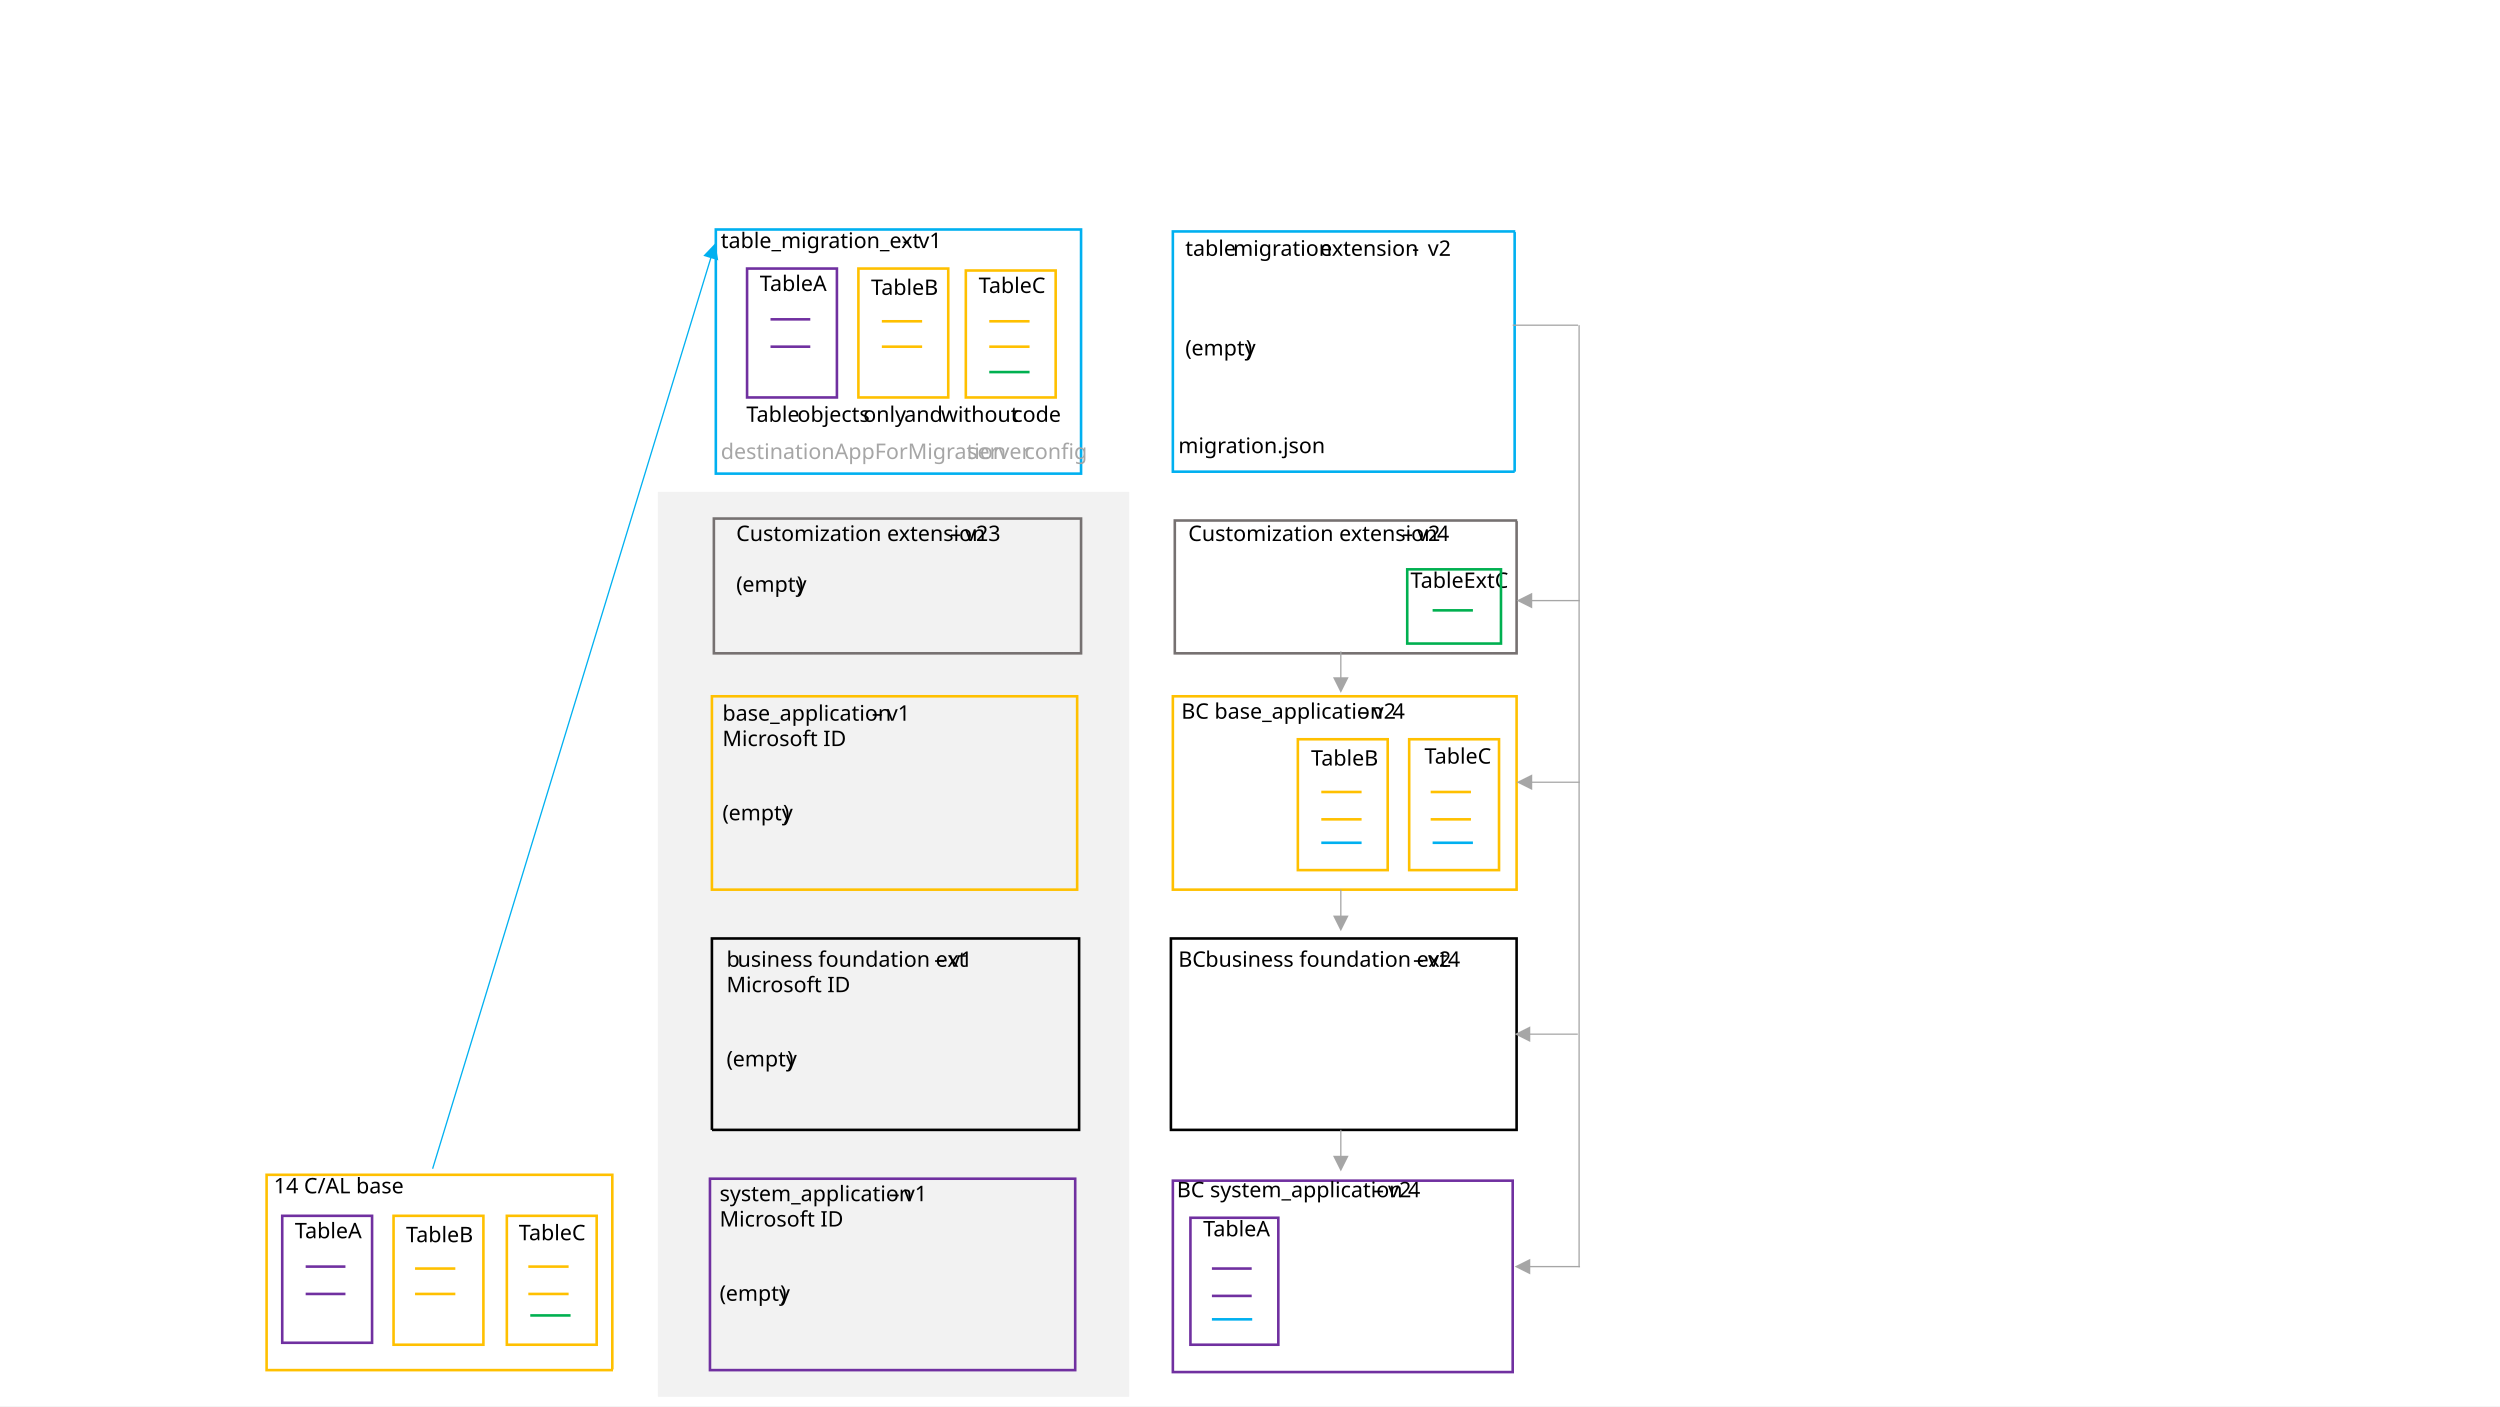
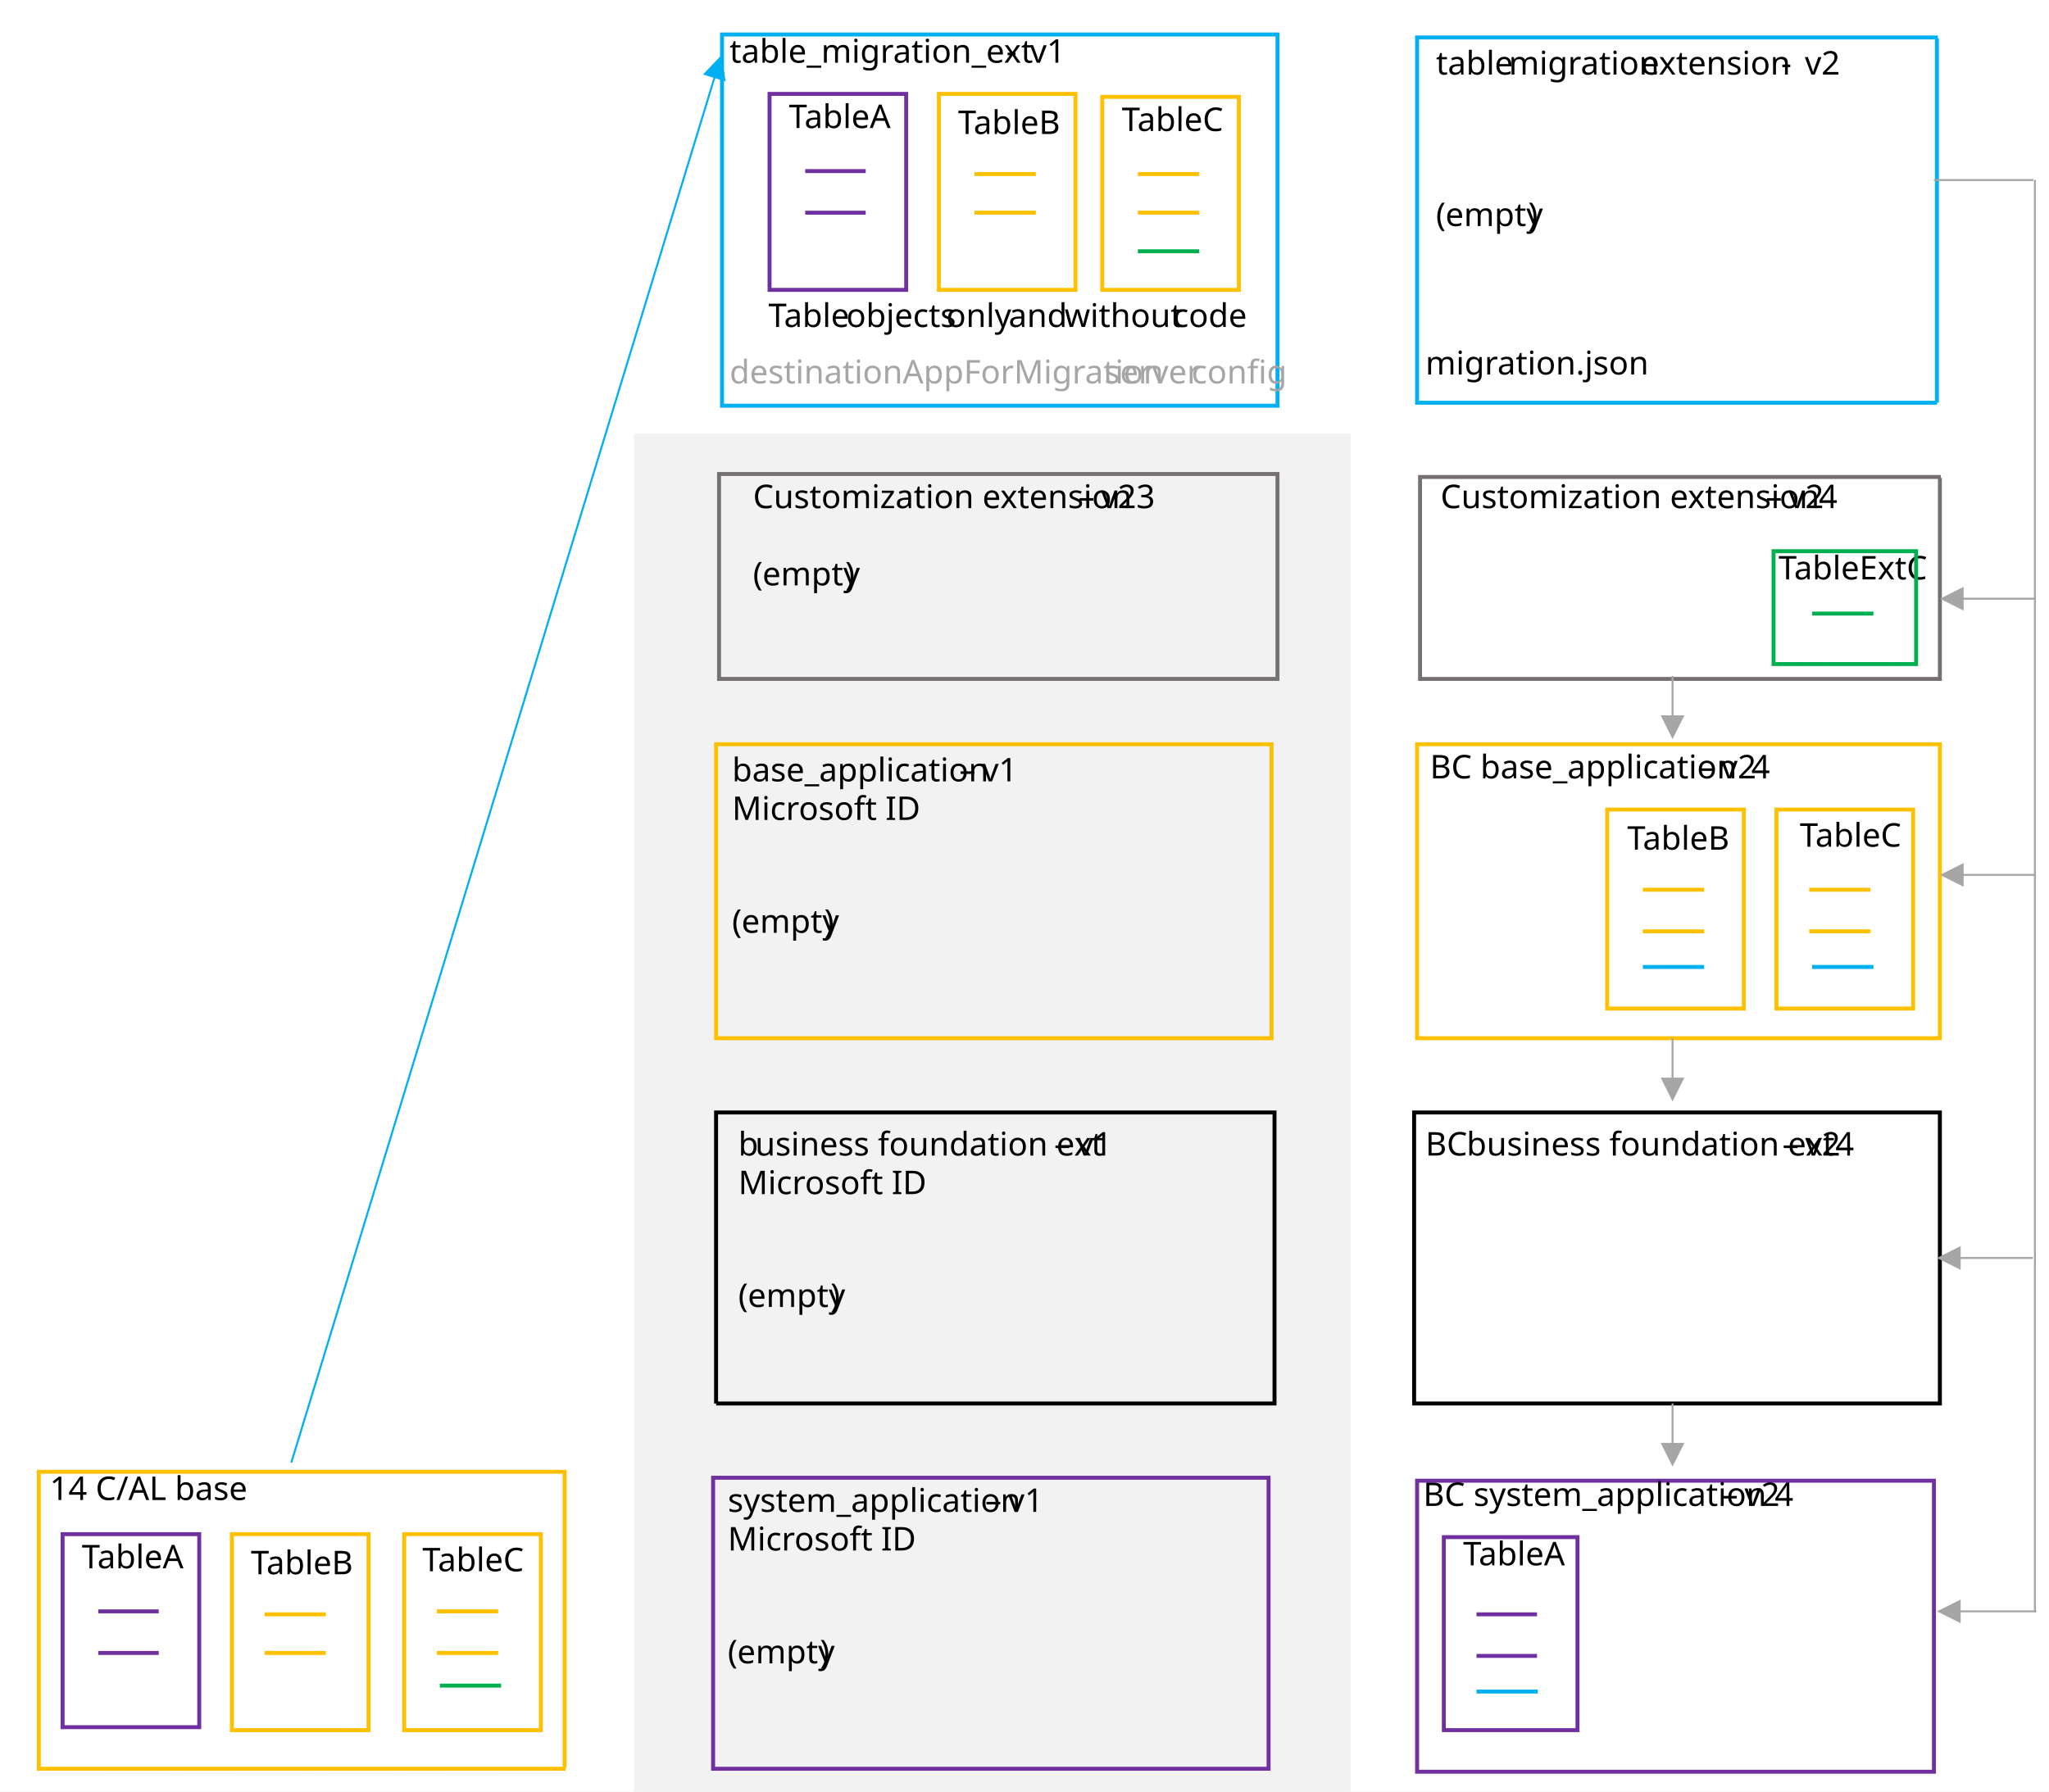
- <svg xmlns="http://www.w3.org/2000/svg" width="1280" height="720" overflow="hidden">
-   <g>
-     <rect x="0" y="0" width="1280" height="720" fill="#FFFFFF" />
-     <rect x="337.5" y="252.5" width="240" height="462" stroke="#F2F2F2" stroke-width="1.333" stroke-miterlimit="8" fill="#F2F2F2" />
-     <rect x="364.5" y="356.5" width="187" height="99" stroke="#FFC000" stroke-width="1.333" stroke-linecap="square" stroke-miterlimit="8" stroke-dasharray="4 1.333" fill="none" />
-     <rect x="600.5" y="604.5" width="174" height="98" stroke="#7030A0" stroke-width="1.333" stroke-linecap="square" stroke-miterlimit="8" stroke-dasharray="4 1.333" fill="none" />
-     <rect x="609.5" y="623.5" width="45" height="65" stroke="#7030A0" stroke-width="1.333" stroke-miterlimit="8" fill="none" />
-     <path d="M620.5 649.5 640.869 649.5" stroke="#7030A0" stroke-width="1.333" stroke-miterlimit="8" fill="none" fill-rule="evenodd" />
-     <path d="M620.5 663.5 640.869 663.5" stroke="#7030A0" stroke-width="1.333" stroke-miterlimit="8" fill="none" fill-rule="evenodd" />
-     <rect x="664.5" y="378.5" width="46" height="67" stroke="#FFC000" stroke-width="1.333" stroke-miterlimit="8" fill="none" />
-     <path d="M676.5 405.5 697.131 405.5" stroke="#FFC000" stroke-width="1.333" stroke-miterlimit="8" fill="none" fill-rule="evenodd" />
-     <path d="M676.5 419.5 697.131 419.5" stroke="#FFC000" stroke-width="1.333" stroke-miterlimit="8" fill="none" fill-rule="evenodd" />
-     <text font-family="Calibri,Calibri_MSFontService,sans-serif" font-weight="400" font-size="11" transform="translate(602.552 613)">BC system_application</text>
-     <text font-family="Calibri,Calibri_MSFontService,sans-serif" font-weight="400" font-size="11" transform="translate(703.052 613)">–</text>
-     <text font-family="Calibri,Calibri_MSFontService,sans-serif" font-weight="400" font-size="11" transform="translate(710.718 613)">v2</text>
-     <text font-family="Calibri,Calibri_MSFontService,sans-serif" font-weight="400" font-size="11" transform="translate(720.885 613)">4</text>
-     <rect x="600.5" y="356.5" width="176" height="99" stroke="#FFC000" stroke-width="1.333" stroke-linecap="square" stroke-miterlimit="8" stroke-dasharray="4 1.333" fill="none" />
-     <path d="M676.5 431.5 697.131 431.5" stroke="#00B0F0" stroke-width="1.333" stroke-miterlimit="8" fill="none" fill-rule="evenodd" />
-     <text font-family="Calibri,Calibri_MSFontService,sans-serif" font-weight="400" font-size="11" transform="translate(671.265 392)">TableB</text>
-     <text font-family="Calibri,Calibri_MSFontService,sans-serif" font-weight="400" font-size="11" transform="translate(616.013 633)">TableA</text>
-     <path d="M620.5 675.5 641.131 675.5" stroke="#00B0F0" stroke-width="1.333" stroke-miterlimit="8" fill="none" fill-rule="evenodd" />
-     <text font-family="Calibri,Calibri_MSFontService,sans-serif" font-weight="400" font-size="11" transform="translate(722.18 301)">TableExtC</text>
-     <rect x="721.5" y="378.5" width="46" height="67" stroke="#FFC000" stroke-width="1.333" stroke-miterlimit="8" fill="none" />
-     <path d="M732.5 405.5 753.131 405.5" stroke="#FFC000" stroke-width="1.333" stroke-miterlimit="8" fill="none" fill-rule="evenodd" />
-     <path d="M732.5 419.5 753.131 419.5" stroke="#FFC000" stroke-width="1.333" stroke-miterlimit="8" fill="none" fill-rule="evenodd" />
-     <text font-family="Calibri,Calibri_MSFontService,sans-serif" font-weight="400" font-size="11" transform="translate(729.344 391)">TableC</text>
-     <path d="M733.5 431.5 754.131 431.5" stroke="#00B0F0" stroke-width="1.333" stroke-miterlimit="8" fill="none" fill-rule="evenodd" />
-     <path d="M686.833 455.5 686.833 470.104 686.167 470.104 686.167 455.5ZM690.5 468.771 686.5 476.771 682.5 468.771Z" fill="#A6A6A6" />
-     <rect x="366.5" y="117.5" width="187" height="125" stroke="#00B0F0" stroke-width="1.333" stroke-linecap="square" stroke-miterlimit="8" stroke-dasharray="4 1.333" fill="none" />
-     <rect x="382.5" y="137.5" width="46" height="66" stroke="#7030A0" stroke-width="1.333" stroke-miterlimit="8" fill="none" />
-     <path d="M394.5 163.5 414.869 163.5" stroke="#7030A0" stroke-width="1.333" stroke-miterlimit="8" fill="none" fill-rule="evenodd" />
-     <path d="M394.5 177.5 414.869 177.5" stroke="#7030A0" stroke-width="1.333" stroke-miterlimit="8" fill="none" fill-rule="evenodd" />
-     <rect x="439.5" y="137.5" width="46" height="66" stroke="#FFC000" stroke-width="1.333" stroke-miterlimit="8" fill="none" />
-     <path d="M451.5 164.5 472.131 164.5" stroke="#FFC000" stroke-width="1.333" stroke-miterlimit="8" fill="none" fill-rule="evenodd" />
-     <path d="M451.5 177.5 472.131 177.5" stroke="#FFC000" stroke-width="1.333" stroke-miterlimit="8" fill="none" fill-rule="evenodd" />
-     <text font-family="Calibri,Calibri_MSFontService,sans-serif" font-weight="400" font-size="11" transform="translate(369.044 127)">table_migration_ext</text>
-     <text font-family="Calibri,Calibri_MSFontService,sans-serif" font-weight="400" font-size="11" transform="translate(462.211 127)">-</text>
-     <text font-family="Calibri,Calibri_MSFontService,sans-serif" font-weight="400" font-size="11" transform="translate(470.211 127)">v1</text>
-     <text font-family="Calibri,Calibri_MSFontService,sans-serif" font-weight="400" font-size="11" transform="translate(389.02 149)">TableA</text>
-     <text font-family="Calibri,Calibri_MSFontService,sans-serif" font-weight="400" font-size="11" transform="translate(445.967 151)">TableB</text>
-     <rect x="494.5" y="138.5" width="46" height="65" stroke="#FFC000" stroke-width="1.333" stroke-miterlimit="8" fill="none" />
-     <path d="M506.5 164.5 527.131 164.5" stroke="#FFC000" stroke-width="1.333" stroke-miterlimit="8" fill="none" fill-rule="evenodd" />
-     <path d="M506.5 177.5 527.131 177.5" stroke="#FFC000" stroke-width="1.333" stroke-miterlimit="8" fill="none" fill-rule="evenodd" />
-     <path d="M506.5 190.5 527.131 190.5" stroke="#00B050" stroke-width="1.333" stroke-miterlimit="8" fill="none" fill-rule="evenodd" />
-     <text font-family="Calibri,Calibri_MSFontService,sans-serif" font-weight="400" font-size="11" transform="translate(501.089 150)">TableC</text>
-     <text font-family="Calibri,Calibri_MSFontService,sans-serif" font-weight="400" font-size="11" transform="translate(603.311 232)">migration.json</text>
-     <path d="M0.319-0.097 143.127 467.42 142.489 467.615-0.319 0.097ZM146.245 465.077 144.756 473.896 138.594 467.414Z" fill="#00B0F0" transform="matrix(1 0 0 -1 221.5 598.396)" />
-     <text font-family="Calibri,Calibri_MSFontService,sans-serif" font-weight="400" font-size="11" transform="translate(382.14 216)">Table</text>
-     <text font-family="Calibri,Calibri_MSFontService,sans-serif" font-weight="400" font-size="11" transform="translate(408.307 216)">objects</text>
-     <text font-family="Calibri,Calibri_MSFontService,sans-serif" font-weight="400" font-size="11" transform="translate(441.974 216)">only</text>
-     <text font-family="Calibri,Calibri_MSFontService,sans-serif" font-weight="400" font-size="11" transform="translate(462.974 216)">and</text>
-     <text font-family="Calibri,Calibri_MSFontService,sans-serif" font-weight="400" font-size="11" transform="translate(481.807 216)">without</text>
-     <text font-family="Calibri,Calibri_MSFontService,sans-serif" font-weight="400" font-size="11" transform="translate(518.307 216)">code</text>
-     <rect x="600.5" y="118.5" width="175" height="123" stroke="#00B0F0" stroke-width="1.333" stroke-linecap="square" stroke-miterlimit="8" stroke-dasharray="4 1.333" fill="none" />
-     <rect x="363.5" y="603.5" width="187" height="98" stroke="#7030A0" stroke-width="1.333" stroke-linecap="square" stroke-miterlimit="8" stroke-dasharray="4 1.333" fill="none" />
-     <text font-family="Calibri,Calibri_MSFontService,sans-serif" font-weight="400" font-size="11" transform="translate(368.435 615)">system_application</text>
-     <text font-family="Calibri,Calibri_MSFontService,sans-serif" font-weight="400" font-size="11" transform="translate(455.101 615)">–</text>
-     <text font-family="Calibri,Calibri_MSFontService,sans-serif" font-weight="400" font-size="11" transform="translate(462.768 615)">v1</text>
-     <text font-family="Calibri,Calibri_MSFontService,sans-serif" font-weight="400" font-size="11" transform="translate(368.435 628)">Microsoft ID</text>
-     <text font-family="Calibri,Calibri_MSFontService,sans-serif" font-weight="400" font-size="11" transform="translate(368.435 666)">(</text>
-     <text font-family="Calibri,Calibri_MSFontService,sans-serif" font-weight="400" font-size="11" transform="translate(371.601 666)">empty</text>
-     <text font-family="Calibri,Calibri_MSFontService,sans-serif" font-weight="400" font-size="11" transform="translate(399.435 666)">)</text>
-     <text fill="#A6A6A6" font-family="Calibri,Calibri_MSFontService,sans-serif" font-weight="400" font-size="11" transform="translate(369.04 235)">destinationAppForMigration</text>
-     <text fill="#A6A6A6" font-family="Calibri,Calibri_MSFontService,sans-serif" font-weight="400" font-size="11" transform="translate(495.207 235)">server</text>
-     <text fill="#A6A6A6" font-family="Calibri,Calibri_MSFontService,sans-serif" font-weight="400" font-size="11" transform="translate(524.54 235)">config</text>
-     <rect x="136.5" y="601.5" width="177" height="100" stroke="#FFC000" stroke-width="1.333" stroke-linecap="square" stroke-miterlimit="8" stroke-dasharray="4 1.333" fill="none" />
-     <rect x="144.5" y="622.5" width="46" height="65" stroke="#7030A0" stroke-width="1.333" stroke-miterlimit="8" fill="none" />
-     <path d="M156.5 648.5 176.869 648.5" stroke="#7030A0" stroke-width="1.333" stroke-miterlimit="8" fill="none" fill-rule="evenodd" />
-     <path d="M156.5 662.5 176.869 662.5" stroke="#7030A0" stroke-width="1.333" stroke-miterlimit="8" fill="none" fill-rule="evenodd" />
-     <rect x="201.5" y="622.5" width="46" height="66" stroke="#FFC000" stroke-width="1.333" stroke-miterlimit="8" fill="none" />
-     <path d="M212.5 649.5 233.131 649.5" stroke="#FFC000" stroke-width="1.333" stroke-miterlimit="8" fill="none" fill-rule="evenodd" />
-     <path d="M212.5 662.5 233.131 662.5" stroke="#FFC000" stroke-width="1.333" stroke-miterlimit="8" fill="none" fill-rule="evenodd" />
-     <text font-family="Calibri,Calibri_MSFontService,sans-serif" font-weight="400" font-size="11" transform="translate(140.16 611)">14 C/AL base</text>
-     <text font-family="Calibri,Calibri_MSFontService,sans-serif" font-weight="400" font-size="11" transform="translate(150.971 634)">TableA</text>
-     <text font-family="Calibri,Calibri_MSFontService,sans-serif" font-weight="400" font-size="11" transform="translate(207.88 636)">TableB</text>
-     <rect x="259.5" y="622.5" width="46" height="66" stroke="#FFC000" stroke-width="1.333" stroke-miterlimit="8" fill="none" />
-     <path d="M270.5 648.5 291.131 648.5" stroke="#FFC000" stroke-width="1.333" stroke-miterlimit="8" fill="none" fill-rule="evenodd" />
-     <path d="M270.5 662.5 291.131 662.5" stroke="#FFC000" stroke-width="1.333" stroke-miterlimit="8" fill="none" fill-rule="evenodd" />
-     <path d="M271.5 673.5 292.131 673.5" stroke="#00B050" stroke-width="1.333" stroke-miterlimit="8" fill="none" fill-rule="evenodd" />
-     <text font-family="Calibri,Calibri_MSFontService,sans-serif" font-weight="400" font-size="11" transform="translate(265.616 635)">TableC</text>
-     <text font-family="Calibri,Calibri_MSFontService,sans-serif" font-weight="400" font-size="11" transform="translate(369.887 369)">base_application</text>
-     <text font-family="Calibri,Calibri_MSFontService,sans-serif" font-weight="400" font-size="11" transform="translate(446.387 369)">–</text>
-     <text font-family="Calibri,Calibri_MSFontService,sans-serif" font-weight="400" font-size="11" transform="translate(454.054 369)">v1</text>
-     <text font-family="Calibri,Calibri_MSFontService,sans-serif" font-weight="400" font-size="11" transform="translate(369.887 382)">Microsoft ID</text>
-     <text font-family="Calibri,Calibri_MSFontService,sans-serif" font-weight="400" font-size="11" transform="translate(369.887 420)">(</text>
-     <text font-family="Calibri,Calibri_MSFontService,sans-serif" font-weight="400" font-size="11" transform="translate(373.054 420)">empty</text>
-     <text font-family="Calibri,Calibri_MSFontService,sans-serif" font-weight="400" font-size="11" transform="translate(400.887 420)">)</text>
-     <text font-family="Calibri,Calibri_MSFontService,sans-serif" font-weight="400" font-size="11" transform="translate(606.863 131)">table</text>
-     <text font-family="Calibri,Calibri_MSFontService,sans-serif" font-weight="400" font-size="11" transform="translate(631.363 131)">migration</text>
-     <text font-family="Calibri,Calibri_MSFontService,sans-serif" font-weight="400" font-size="11" transform="translate(675.863 131)">extension</text>
-     <text font-family="Calibri,Calibri_MSFontService,sans-serif" font-weight="400" font-size="11" transform="translate(723.029 131)">-</text>
-     <text font-family="Calibri,Calibri_MSFontService,sans-serif" font-weight="400" font-size="11" transform="translate(731.029 131)">v2</text>
-     <text font-family="Calibri,Calibri_MSFontService,sans-serif" font-weight="400" font-size="11" transform="translate(606.863 182)">(</text>
-     <text font-family="Calibri,Calibri_MSFontService,sans-serif" font-weight="400" font-size="11" transform="translate(610.029 182)">empty</text>
-     <text font-family="Calibri,Calibri_MSFontService,sans-serif" font-weight="400" font-size="11" transform="translate(637.863 182)">)</text>
-     <text font-family="Calibri,Calibri_MSFontService,sans-serif" font-weight="400" font-size="11" transform="translate(604.835 368)">BC base_application</text>
-     <text font-family="Calibri,Calibri_MSFontService,sans-serif" font-weight="400" font-size="11" transform="translate(695.168 368)">–</text>
-     <text font-family="Calibri,Calibri_MSFontService,sans-serif" font-weight="400" font-size="11" transform="translate(702.835 368)">v2</text>
-     <text font-family="Calibri,Calibri_MSFontService,sans-serif" font-weight="400" font-size="11" transform="translate(713.001 368)">4</text>
-     <rect x="601.5" y="266.5" width="175" height="68" stroke="#767171" stroke-width="1.333" stroke-linecap="square" stroke-miterlimit="8" stroke-dasharray="4 1.333" fill="none" />
-     <rect x="720.5" y="291.5" width="48" height="38" stroke="#00B050" stroke-width="1.333" stroke-linecap="square" stroke-miterlimit="8" stroke-dasharray="4 1.333" fill="none" />
-     <path d="M733.5 312.5 754.131 312.5" stroke="#00B050" stroke-width="1.333" stroke-miterlimit="8" fill="none" fill-rule="evenodd" />
-     <text font-family="Calibri,Calibri_MSFontService,sans-serif" font-weight="400" font-size="11" transform="translate(608.386 277)">Customization extension</text>
-     <text font-family="Calibri,Calibri_MSFontService,sans-serif" font-weight="400" font-size="11" transform="translate(717.886 277)">–</text>
-     <text font-family="Calibri,Calibri_MSFontService,sans-serif" font-weight="400" font-size="11" transform="translate(725.553 277)">v2</text>
-     <text font-family="Calibri,Calibri_MSFontService,sans-serif" font-weight="400" font-size="11" transform="translate(735.72 277)">4</text>
-     <path d="M1.04552e-06-0.333 26.805-0.333 26.805 0.333-1.04552e-06 0.333ZM25.472-4 33.472 0 25.472 4Z" fill="#A6A6A6" transform="matrix(-1 0 0 1 808.972 648.5)" />
-     <path d="M1.08238e-06-0.333 25.666-0.333 25.666 0.333-1.08238e-06 0.333ZM24.332-4 32.332 0 24.332 4Z" fill="#A6A6A6" transform="matrix(-1 0 0 1 808.832 400.5)" />
-     <path d="M0 0 33.472 0" stroke="#A6A6A6" stroke-width="0.667" stroke-miterlimit="8" fill="none" fill-rule="evenodd" transform="matrix(-1 0 0 1 807.972 166.5)" />
-     <path d="M0 0 0 482.294" stroke="#A6A6A6" stroke-width="0.667" stroke-miterlimit="8" fill="none" fill-rule="evenodd" transform="matrix(1 0 0 -1 808.5 648.794)" />
-     <path d="M686.833 333.5 686.833 348.104 686.167 348.104 686.167 333.5ZM690.5 346.771 686.5 354.771 682.5 346.771Z" fill="#A6A6A6" />
-     <rect x="365.5" y="265.5" width="188" height="69" stroke="#767171" stroke-width="1.333" stroke-linecap="square" stroke-miterlimit="8" stroke-dasharray="4 1.333" fill="none" />
-     <text font-family="Calibri,Calibri_MSFontService,sans-serif" font-weight="400" font-size="11" transform="translate(376.926 277)">Customization extension</text>
-     <text font-family="Calibri,Calibri_MSFontService,sans-serif" font-weight="400" font-size="11" transform="translate(486.426 277)">–</text>
-     <text font-family="Calibri,Calibri_MSFontService,sans-serif" font-weight="400" font-size="11" transform="translate(494.093 277)">v23</text>
-     <text font-family="Calibri,Calibri_MSFontService,sans-serif" font-weight="400" font-size="11" transform="translate(376.926 303)">(</text>
-     <text font-family="Calibri,Calibri_MSFontService,sans-serif" font-weight="400" font-size="11" transform="translate(380.093 303)">empty</text>
-     <text font-family="Calibri,Calibri_MSFontService,sans-serif" font-weight="400" font-size="11" transform="translate(407.926 303)">)</text>
-     <path d="M1.08238e-06-0.333 25.666-0.333 25.666 0.333-1.08238e-06 0.333ZM24.332-4 32.332 0 24.332 4Z" fill="#A6A6A6" transform="matrix(-1 0 0 1 808.832 307.5)" />
-     <rect x="364.5" y="480.5" width="188" height="98" stroke="#000000" stroke-width="1.333" stroke-linecap="square" stroke-miterlimit="8" stroke-dasharray="4 1.333" fill="none" />
-     <rect x="599.5" y="480.5" width="177" height="98" stroke="#000000" stroke-width="1.333" stroke-linecap="square" stroke-miterlimit="8" stroke-dasharray="4 1.333" fill="none" />
-     <path d="M1.08238e-06-0.333 25.666-0.333 25.666 0.333-1.08238e-06 0.333ZM24.332-4 32.332 0 24.332 4Z" fill="#A6A6A6" transform="matrix(-1 0 0 1 807.832 529.5)" />
-     <text font-family="Calibri,Calibri_MSFontService,sans-serif" font-weight="400" font-size="11" transform="translate(371.978 495)">b</text>
-     <text font-family="Calibri,Calibri_MSFontService,sans-serif" font-weight="400" font-size="11" transform="translate(377.645 495)">usiness foundation ext</text>
-     <text font-family="Calibri,Calibri_MSFontService,sans-serif" font-weight="400" font-size="11" transform="translate(478.312 495)">–</text>
-     <text font-family="Calibri,Calibri_MSFontService,sans-serif" font-weight="400" font-size="11" transform="translate(485.978 495)">v1</text>
-     <text font-family="Calibri,Calibri_MSFontService,sans-serif" font-weight="400" font-size="11" transform="translate(371.978 508)">Microsoft ID</text>
-     <text font-family="Calibri,Calibri_MSFontService,sans-serif" font-weight="400" font-size="11" transform="translate(371.978 546)">(</text>
-     <text font-family="Calibri,Calibri_MSFontService,sans-serif" font-weight="400" font-size="11" transform="translate(375.145 546)">empty</text>
-     <text font-family="Calibri,Calibri_MSFontService,sans-serif" font-weight="400" font-size="11" transform="translate(402.978 546)">)</text>
-     <text font-family="Calibri,Calibri_MSFontService,sans-serif" font-weight="400" font-size="11" transform="translate(603.311 495)">BC</text>
-     <text font-family="Calibri,Calibri_MSFontService,sans-serif" font-weight="400" font-size="11" transform="translate(617.144 495)">business foundation ext</text>
-     <text font-family="Calibri,Calibri_MSFontService,sans-serif" font-weight="400" font-size="11" transform="translate(723.478 495)">–</text>
-     <text font-family="Calibri,Calibri_MSFontService,sans-serif" font-weight="400" font-size="11" transform="translate(731.144 495)">v2</text>
-     <text font-family="Calibri,Calibri_MSFontService,sans-serif" font-weight="400" font-size="11" transform="translate(741.311 495)">4</text>
-     <path d="M686.833 578.5 686.833 593.104 686.167 593.104 686.167 578.5ZM690.5 591.771 686.5 599.771 682.5 591.771Z" fill="#A6A6A6" />
+ <svg xmlns="http://www.w3.org/2000/svg" width="689.809" height="603.348" overflow="hidden" version="1.1" id="svg97">
+   <defs id="defs97">
+     <clipPath clipPathUnits="userSpaceOnUse" id="clipPath97">
+       <rect style="fill:none" id="rect98" width="689.809" height="603.348" x="123.426" y="105.884" />
+     </clipPath>
+   </defs>
+   <g id="g97" clip-path="url(#clipPath97)" transform="translate(-123.4263,-105.8835)">
+     <rect x="0" y="0" width="1280" height="720" fill="#ffffff" id="rect1" />
+     <rect x="337.5" y="252.5" width="240" height="462" stroke="#f2f2f2" stroke-width="1.333" stroke-miterlimit="8" fill="#f2f2f2" id="rect2" />
+     <rect x="364.5" y="356.5" width="187" height="99" stroke="#ffc000" stroke-width="1.333" stroke-linecap="square" stroke-miterlimit="8" stroke-dasharray="4, 1.333" fill="none" id="rect3" />
+     <rect x="600.5" y="604.5" width="174" height="98" stroke="#7030a0" stroke-width="1.333" stroke-linecap="square" stroke-miterlimit="8" stroke-dasharray="4, 1.333" fill="none" id="rect4" />
+     <rect x="609.5" y="623.5" width="45" height="65" stroke="#7030a0" stroke-width="1.333" stroke-miterlimit="8" fill="none" id="rect5" />
+     <path d="m 620.5,649.5 h 20.369" stroke="#7030a0" stroke-width="1.333" stroke-miterlimit="8" fill="none" fill-rule="evenodd" id="path5" />
+     <path d="m 620.5,663.5 h 20.369" stroke="#7030a0" stroke-width="1.333" stroke-miterlimit="8" fill="none" fill-rule="evenodd" id="path6" />
+     <rect x="664.5" y="378.5" width="46" height="67" stroke="#ffc000" stroke-width="1.333" stroke-miterlimit="8" fill="none" id="rect6" />
+     <path d="m 676.5,405.5 h 20.631" stroke="#ffc000" stroke-width="1.333" stroke-miterlimit="8" fill="none" fill-rule="evenodd" id="path7" />
+     <path d="m 676.5,419.5 h 20.631" stroke="#ffc000" stroke-width="1.333" stroke-miterlimit="8" fill="none" fill-rule="evenodd" id="path8" />
+     <text font-family="Calibri, Calibri_MSFontService, sans-serif" font-weight="400" font-size="11px" transform="translate(602.552,613)" id="text8">BC system_application</text>
+     <text font-family="Calibri, Calibri_MSFontService, sans-serif" font-weight="400" font-size="11px" transform="translate(703.052,613)" id="text9">–</text>
+     <text font-family="Calibri, Calibri_MSFontService, sans-serif" font-weight="400" font-size="11px" transform="translate(710.718,613)" id="text10">v2</text>
+     <text font-family="Calibri, Calibri_MSFontService, sans-serif" font-weight="400" font-size="11px" transform="translate(720.885,613)" id="text11">4</text>
+     <rect x="600.5" y="356.5" width="176" height="99" stroke="#ffc000" stroke-width="1.333" stroke-linecap="square" stroke-miterlimit="8" stroke-dasharray="4, 1.333" fill="none" id="rect11" />
+     <path d="m 676.5,431.5 h 20.631" stroke="#00b0f0" stroke-width="1.333" stroke-miterlimit="8" fill="none" fill-rule="evenodd" id="path11" />
+     <text font-family="Calibri, Calibri_MSFontService, sans-serif" font-weight="400" font-size="11px" transform="translate(671.265,392)" id="text12">TableB</text>
+     <text font-family="Calibri, Calibri_MSFontService, sans-serif" font-weight="400" font-size="11px" transform="translate(616.013,633)" id="text13">TableA</text>
+     <path d="m 620.5,675.5 h 20.631" stroke="#00b0f0" stroke-width="1.333" stroke-miterlimit="8" fill="none" fill-rule="evenodd" id="path13" />
+     <text font-family="Calibri, Calibri_MSFontService, sans-serif" font-weight="400" font-size="11px" transform="translate(722.18,301)" id="text14">TableExtC</text>
+     <rect x="721.5" y="378.5" width="46" height="67" stroke="#ffc000" stroke-width="1.333" stroke-miterlimit="8" fill="none" id="rect14" />
+     <path d="m 732.5,405.5 h 20.631" stroke="#ffc000" stroke-width="1.333" stroke-miterlimit="8" fill="none" fill-rule="evenodd" id="path14" />
+     <path d="m 732.5,419.5 h 20.631" stroke="#ffc000" stroke-width="1.333" stroke-miterlimit="8" fill="none" fill-rule="evenodd" id="path15" />
+     <text font-family="Calibri, Calibri_MSFontService, sans-serif" font-weight="400" font-size="11px" transform="translate(729.344,391)" id="text15">TableC</text>
+     <path d="m 733.5,431.5 h 20.631" stroke="#00b0f0" stroke-width="1.333" stroke-miterlimit="8" fill="none" fill-rule="evenodd" id="path16" />
+     <path d="m 686.833,455.5 v 14.604 h -0.666 V 455.5 Z m 3.667,13.271 -4,8 -4,-8 z" fill="#a6a6a6" id="path17" />
+     <rect x="366.5" y="117.5" width="187" height="125" stroke="#00b0f0" stroke-width="1.333" stroke-linecap="square" stroke-miterlimit="8" stroke-dasharray="4, 1.333" fill="none" id="rect17" />
+     <rect x="382.5" y="137.5" width="46" height="66" stroke="#7030a0" stroke-width="1.333" stroke-miterlimit="8" fill="none" id="rect18" />
+     <path d="m 394.5,163.5 h 20.369" stroke="#7030a0" stroke-width="1.333" stroke-miterlimit="8" fill="none" fill-rule="evenodd" id="path18" />
+     <path d="m 394.5,177.5 h 20.369" stroke="#7030a0" stroke-width="1.333" stroke-miterlimit="8" fill="none" fill-rule="evenodd" id="path19" />
+     <rect x="439.5" y="137.5" width="46" height="66" stroke="#ffc000" stroke-width="1.333" stroke-miterlimit="8" fill="none" id="rect19" />
+     <path d="m 451.5,164.5 h 20.631" stroke="#ffc000" stroke-width="1.333" stroke-miterlimit="8" fill="none" fill-rule="evenodd" id="path20" />
+     <path d="m 451.5,177.5 h 20.631" stroke="#ffc000" stroke-width="1.333" stroke-miterlimit="8" fill="none" fill-rule="evenodd" id="path21" />
+     <text font-family="Calibri, Calibri_MSFontService, sans-serif" font-weight="400" font-size="11px" transform="translate(369.044,127)" id="text21">table_migration_ext</text>
+     <text font-family="Calibri, Calibri_MSFontService, sans-serif" font-weight="400" font-size="11px" transform="translate(462.211,127)" id="text22">-</text>
+     <text font-family="Calibri, Calibri_MSFontService, sans-serif" font-weight="400" font-size="11px" transform="translate(470.211,127)" id="text23">v1</text>
+     <text font-family="Calibri, Calibri_MSFontService, sans-serif" font-weight="400" font-size="11px" transform="translate(389.02,149)" id="text24">TableA</text>
+     <text font-family="Calibri, Calibri_MSFontService, sans-serif" font-weight="400" font-size="11px" transform="translate(445.967,151)" id="text25">TableB</text>
+     <rect x="494.5" y="138.5" width="46" height="65" stroke="#ffc000" stroke-width="1.333" stroke-miterlimit="8" fill="none" id="rect25" />
+     <path d="m 506.5,164.5 h 20.631" stroke="#ffc000" stroke-width="1.333" stroke-miterlimit="8" fill="none" fill-rule="evenodd" id="path25" />
+     <path d="m 506.5,177.5 h 20.631" stroke="#ffc000" stroke-width="1.333" stroke-miterlimit="8" fill="none" fill-rule="evenodd" id="path26" />
+     <path d="m 506.5,190.5 h 20.631" stroke="#00b050" stroke-width="1.333" stroke-miterlimit="8" fill="none" fill-rule="evenodd" id="path27" />
+     <text font-family="Calibri, Calibri_MSFontService, sans-serif" font-weight="400" font-size="11px" transform="translate(501.089,150)" id="text27">TableC</text>
+     <text font-family="Calibri, Calibri_MSFontService, sans-serif" font-weight="400" font-size="11px" transform="translate(603.311,232)" id="text28">migration.json</text>
+     <path d="M 0.319,-0.097 143.127,467.42 142.489,467.615 -0.319,0.097 Z M 146.245,465.077 l -1.489,8.819 -6.162,-6.482 z" fill="#00b0f0" transform="matrix(1,0,0,-1,221.5,598.396)" id="path28" />
+     <text font-family="Calibri, Calibri_MSFontService, sans-serif" font-weight="400" font-size="11px" transform="translate(382.14,216)" id="text29">Table</text>
+     <text font-family="Calibri, Calibri_MSFontService, sans-serif" font-weight="400" font-size="11px" transform="translate(408.307,216)" id="text30">objects</text>
+     <text font-family="Calibri, Calibri_MSFontService, sans-serif" font-weight="400" font-size="11px" transform="translate(441.974,216)" id="text31">only</text>
+     <text font-family="Calibri, Calibri_MSFontService, sans-serif" font-weight="400" font-size="11px" transform="translate(462.974,216)" id="text32">and</text>
+     <text font-family="Calibri, Calibri_MSFontService, sans-serif" font-weight="400" font-size="11px" transform="translate(481.807,216)" id="text33">without</text>
+     <text font-family="Calibri, Calibri_MSFontService, sans-serif" font-weight="400" font-size="11px" transform="translate(518.307,216)" id="text34">code</text>
+     <rect x="600.5" y="118.5" width="175" height="123" stroke="#00b0f0" stroke-width="1.333" stroke-linecap="square" stroke-miterlimit="8" stroke-dasharray="4, 1.333" fill="none" id="rect34" />
+     <rect x="363.5" y="603.5" width="187" height="98" stroke="#7030a0" stroke-width="1.333" stroke-linecap="square" stroke-miterlimit="8" stroke-dasharray="4, 1.333" fill="none" id="rect35" />
+     <text font-family="Calibri, Calibri_MSFontService, sans-serif" font-weight="400" font-size="11px" transform="translate(368.435,615)" id="text35">system_application</text>
+     <text font-family="Calibri, Calibri_MSFontService, sans-serif" font-weight="400" font-size="11px" transform="translate(455.101,615)" id="text36">–</text>
+     <text font-family="Calibri, Calibri_MSFontService, sans-serif" font-weight="400" font-size="11px" transform="translate(462.768,615)" id="text37">v1</text>
+     <text font-family="Calibri, Calibri_MSFontService, sans-serif" font-weight="400" font-size="11px" transform="translate(368.435,628)" id="text38">Microsoft ID</text>
+     <text font-family="Calibri, Calibri_MSFontService, sans-serif" font-weight="400" font-size="11px" transform="translate(368.435,666)" id="text39">(</text>
+     <text font-family="Calibri, Calibri_MSFontService, sans-serif" font-weight="400" font-size="11px" transform="translate(371.601,666)" id="text40">empty</text>
+     <text font-family="Calibri, Calibri_MSFontService, sans-serif" font-weight="400" font-size="11px" transform="translate(399.435,666)" id="text41">)</text>
+     <text fill="#a6a6a6" font-family="Calibri, Calibri_MSFontService, sans-serif" font-weight="400" font-size="11px" transform="translate(369.04,235)" id="text42">destinationAppForMigration</text>
+     <text fill="#a6a6a6" font-family="Calibri, Calibri_MSFontService, sans-serif" font-weight="400" font-size="11px" transform="translate(495.207,235)" id="text43">server</text>
+     <text fill="#a6a6a6" font-family="Calibri, Calibri_MSFontService, sans-serif" font-weight="400" font-size="11px" transform="translate(524.54,235)" id="text44">config</text>
+     <rect x="136.5" y="601.5" width="177" height="100" stroke="#ffc000" stroke-width="1.333" stroke-linecap="square" stroke-miterlimit="8" stroke-dasharray="4, 1.333" fill="none" id="rect44" />
+     <rect x="144.5" y="622.5" width="46" height="65" stroke="#7030a0" stroke-width="1.333" stroke-miterlimit="8" fill="none" id="rect45" />
+     <path d="m 156.5,648.5 h 20.369" stroke="#7030a0" stroke-width="1.333" stroke-miterlimit="8" fill="none" fill-rule="evenodd" id="path45" />
+     <path d="m 156.5,662.5 h 20.369" stroke="#7030a0" stroke-width="1.333" stroke-miterlimit="8" fill="none" fill-rule="evenodd" id="path46" />
+     <rect x="201.5" y="622.5" width="46" height="66" stroke="#ffc000" stroke-width="1.333" stroke-miterlimit="8" fill="none" id="rect46" />
+     <path d="m 212.5,649.5 h 20.631" stroke="#ffc000" stroke-width="1.333" stroke-miterlimit="8" fill="none" fill-rule="evenodd" id="path47" />
+     <path d="m 212.5,662.5 h 20.631" stroke="#ffc000" stroke-width="1.333" stroke-miterlimit="8" fill="none" fill-rule="evenodd" id="path48" />
+     <text font-family="Calibri, Calibri_MSFontService, sans-serif" font-weight="400" font-size="11px" transform="translate(140.16,611)" id="text48">14 C/AL base</text>
+     <text font-family="Calibri, Calibri_MSFontService, sans-serif" font-weight="400" font-size="11px" transform="translate(150.971,634)" id="text49">TableA</text>
+     <text font-family="Calibri, Calibri_MSFontService, sans-serif" font-weight="400" font-size="11px" transform="translate(207.88,636)" id="text50">TableB</text>
+     <rect x="259.5" y="622.5" width="46" height="66" stroke="#ffc000" stroke-width="1.333" stroke-miterlimit="8" fill="none" id="rect50" />
+     <path d="m 270.5,648.5 h 20.631" stroke="#ffc000" stroke-width="1.333" stroke-miterlimit="8" fill="none" fill-rule="evenodd" id="path50" />
+     <path d="m 270.5,662.5 h 20.631" stroke="#ffc000" stroke-width="1.333" stroke-miterlimit="8" fill="none" fill-rule="evenodd" id="path51" />
+     <path d="m 271.5,673.5 h 20.631" stroke="#00b050" stroke-width="1.333" stroke-miterlimit="8" fill="none" fill-rule="evenodd" id="path52" />
+     <text font-family="Calibri, Calibri_MSFontService, sans-serif" font-weight="400" font-size="11px" transform="translate(265.616,635)" id="text52">TableC</text>
+     <text font-family="Calibri, Calibri_MSFontService, sans-serif" font-weight="400" font-size="11px" transform="translate(369.887,369)" id="text53">base_application</text>
+     <text font-family="Calibri, Calibri_MSFontService, sans-serif" font-weight="400" font-size="11px" transform="translate(446.387,369)" id="text54">–</text>
+     <text font-family="Calibri, Calibri_MSFontService, sans-serif" font-weight="400" font-size="11px" transform="translate(454.054,369)" id="text55">v1</text>
+     <text font-family="Calibri, Calibri_MSFontService, sans-serif" font-weight="400" font-size="11px" transform="translate(369.887,382)" id="text56">Microsoft ID</text>
+     <text font-family="Calibri, Calibri_MSFontService, sans-serif" font-weight="400" font-size="11px" transform="translate(369.887,420)" id="text57">(</text>
+     <text font-family="Calibri, Calibri_MSFontService, sans-serif" font-weight="400" font-size="11px" transform="translate(373.054,420)" id="text58">empty</text>
+     <text font-family="Calibri, Calibri_MSFontService, sans-serif" font-weight="400" font-size="11px" transform="translate(400.887,420)" id="text59">)</text>
+     <text font-family="Calibri, Calibri_MSFontService, sans-serif" font-weight="400" font-size="11px" transform="translate(606.863,131)" id="text60">table</text>
+     <text font-family="Calibri, Calibri_MSFontService, sans-serif" font-weight="400" font-size="11px" transform="translate(631.363,131)" id="text61">migration</text>
+     <text font-family="Calibri, Calibri_MSFontService, sans-serif" font-weight="400" font-size="11px" transform="translate(675.863,131)" id="text62">extension</text>
+     <text font-family="Calibri, Calibri_MSFontService, sans-serif" font-weight="400" font-size="11px" transform="translate(723.029,131)" id="text63">-</text>
+     <text font-family="Calibri, Calibri_MSFontService, sans-serif" font-weight="400" font-size="11px" transform="translate(731.029,131)" id="text64">v2</text>
+     <text font-family="Calibri, Calibri_MSFontService, sans-serif" font-weight="400" font-size="11px" transform="translate(606.863,182)" id="text65">(</text>
+     <text font-family="Calibri, Calibri_MSFontService, sans-serif" font-weight="400" font-size="11px" transform="translate(610.029,182)" id="text66">empty</text>
+     <text font-family="Calibri, Calibri_MSFontService, sans-serif" font-weight="400" font-size="11px" transform="translate(637.863,182)" id="text67">)</text>
+     <text font-family="Calibri, Calibri_MSFontService, sans-serif" font-weight="400" font-size="11px" transform="translate(604.835,368)" id="text68">BC base_application</text>
+     <text font-family="Calibri, Calibri_MSFontService, sans-serif" font-weight="400" font-size="11px" transform="translate(695.168,368)" id="text69">–</text>
+     <text font-family="Calibri, Calibri_MSFontService, sans-serif" font-weight="400" font-size="11px" transform="translate(702.835,368)" id="text70">v2</text>
+     <text font-family="Calibri, Calibri_MSFontService, sans-serif" font-weight="400" font-size="11px" transform="translate(713.001,368)" id="text71">4</text>
+     <rect x="601.5" y="266.5" width="175" height="68" stroke="#767171" stroke-width="1.333" stroke-linecap="square" stroke-miterlimit="8" stroke-dasharray="4, 1.333" fill="none" id="rect71" />
+     <rect x="720.5" y="291.5" width="48" height="38" stroke="#00b050" stroke-width="1.333" stroke-linecap="square" stroke-miterlimit="8" stroke-dasharray="4, 1.333" fill="none" id="rect72" />
+     <path d="m 733.5,312.5 h 20.631" stroke="#00b050" stroke-width="1.333" stroke-miterlimit="8" fill="none" fill-rule="evenodd" id="path72" />
+     <text font-family="Calibri, Calibri_MSFontService, sans-serif" font-weight="400" font-size="11px" transform="translate(608.386,277)" id="text72">Customization extension</text>
+     <text font-family="Calibri, Calibri_MSFontService, sans-serif" font-weight="400" font-size="11px" transform="translate(717.886,277)" id="text73">–</text>
+     <text font-family="Calibri, Calibri_MSFontService, sans-serif" font-weight="400" font-size="11px" transform="translate(725.553,277)" id="text74">v2</text>
+     <text font-family="Calibri, Calibri_MSFontService, sans-serif" font-weight="400" font-size="11px" transform="translate(735.72,277)" id="text75">4</text>
+     <path d="M 1.04552e-6,-0.333 26.805,-0.333 V 0.333 L -1.04552e-6,0.333 Z M 25.472,-4 l 8,4 -8,4 z" fill="#a6a6a6" transform="matrix(-1,0,0,1,808.972,648.5)" id="path75" />
+     <path d="M 1.08238e-6,-0.333 25.666,-0.333 V 0.333 L -1.08238e-6,0.333 Z M 24.332,-4 l 8,4 -8,4 z" fill="#a6a6a6" transform="matrix(-1,0,0,1,808.832,400.5)" id="path76" />
+     <path d="M 0,0 33.472,1.04987e-4" stroke="#a6a6a6" stroke-width="0.667" stroke-miterlimit="8" fill="none" fill-rule="evenodd" transform="matrix(-1,0,0,1,807.972,166.5)" id="path77" />
+     <path d="M 0,0 1.04987e-4,482.294" stroke="#a6a6a6" stroke-width="0.667" stroke-miterlimit="8" fill="none" fill-rule="evenodd" transform="matrix(1,0,0,-1,808.5,648.794)" id="path78" />
+     <path d="m 686.833,333.5 v 14.604 h -0.666 V 333.5 Z m 3.667,13.271 -4,8 -4,-8 z" fill="#a6a6a6" id="path79" />
+     <rect x="365.5" y="265.5" width="188" height="69" stroke="#767171" stroke-width="1.333" stroke-linecap="square" stroke-miterlimit="8" stroke-dasharray="4, 1.333" fill="none" id="rect79" />
+     <text font-family="Calibri, Calibri_MSFontService, sans-serif" font-weight="400" font-size="11px" transform="translate(376.926,277)" id="text79">Customization extension</text>
+     <text font-family="Calibri, Calibri_MSFontService, sans-serif" font-weight="400" font-size="11px" transform="translate(486.426,277)" id="text80">–</text>
+     <text font-family="Calibri, Calibri_MSFontService, sans-serif" font-weight="400" font-size="11px" transform="translate(494.093,277)" id="text81">v23</text>
+     <text font-family="Calibri, Calibri_MSFontService, sans-serif" font-weight="400" font-size="11px" transform="translate(376.926,303)" id="text82">(</text>
+     <text font-family="Calibri, Calibri_MSFontService, sans-serif" font-weight="400" font-size="11px" transform="translate(380.093,303)" id="text83">empty</text>
+     <text font-family="Calibri, Calibri_MSFontService, sans-serif" font-weight="400" font-size="11px" transform="translate(407.926,303)" id="text84">)</text>
+     <path d="M 1.08238e-6,-0.333 25.666,-0.333 V 0.333 L -1.08238e-6,0.333 Z M 24.332,-4 l 8,4 -8,4 z" fill="#a6a6a6" transform="matrix(-1,0,0,1,808.832,307.5)" id="path84" />
+     <rect x="364.5" y="480.5" width="188" height="98" stroke="#000000" stroke-width="1.333" stroke-linecap="square" stroke-miterlimit="8" stroke-dasharray="4, 1.333" fill="none" id="rect84" />
+     <rect x="599.5" y="480.5" width="177" height="98" stroke="#000000" stroke-width="1.333" stroke-linecap="square" stroke-miterlimit="8" stroke-dasharray="4, 1.333" fill="none" id="rect85" />
+     <path d="M 1.08238e-6,-0.333 25.666,-0.333 V 0.333 L -1.08238e-6,0.333 Z M 24.332,-4 l 8,4 -8,4 z" fill="#a6a6a6" transform="matrix(-1,0,0,1,807.832,529.5)" id="path85" />
+     <text font-family="Calibri, Calibri_MSFontService, sans-serif" font-weight="400" font-size="11px" transform="translate(371.978,495)" id="text85">b</text>
+     <text font-family="Calibri, Calibri_MSFontService, sans-serif" font-weight="400" font-size="11px" transform="translate(377.645,495)" id="text86">usiness foundation ext</text>
+     <text font-family="Calibri, Calibri_MSFontService, sans-serif" font-weight="400" font-size="11px" transform="translate(478.312,495)" id="text87">–</text>
+     <text font-family="Calibri, Calibri_MSFontService, sans-serif" font-weight="400" font-size="11px" transform="translate(485.978,495)" id="text88">v1</text>
+     <text font-family="Calibri, Calibri_MSFontService, sans-serif" font-weight="400" font-size="11px" transform="translate(371.978,508)" id="text89">Microsoft ID</text>
+     <text font-family="Calibri, Calibri_MSFontService, sans-serif" font-weight="400" font-size="11px" transform="translate(371.978,546)" id="text90">(</text>
+     <text font-family="Calibri, Calibri_MSFontService, sans-serif" font-weight="400" font-size="11px" transform="translate(375.145,546)" id="text91">empty</text>
+     <text font-family="Calibri, Calibri_MSFontService, sans-serif" font-weight="400" font-size="11px" transform="translate(402.978,546)" id="text92">)</text>
+     <text font-family="Calibri, Calibri_MSFontService, sans-serif" font-weight="400" font-size="11px" transform="translate(603.311,495)" id="text93">BC</text>
+     <text font-family="Calibri, Calibri_MSFontService, sans-serif" font-weight="400" font-size="11px" transform="translate(617.144,495)" id="text94">business foundation ext</text>
+     <text font-family="Calibri, Calibri_MSFontService, sans-serif" font-weight="400" font-size="11px" transform="translate(723.478,495)" id="text95">–</text>
+     <text font-family="Calibri, Calibri_MSFontService, sans-serif" font-weight="400" font-size="11px" transform="translate(731.144,495)" id="text96">v2</text>
+     <text font-family="Calibri, Calibri_MSFontService, sans-serif" font-weight="400" font-size="11px" transform="translate(741.311,495)" id="text97">4</text>
+     <path d="m 686.833,578.5 v 14.604 h -0.666 V 578.5 Z m 3.667,13.271 -4,8 -4,-8 z" fill="#a6a6a6" id="path97" />
  </g>
</svg>
